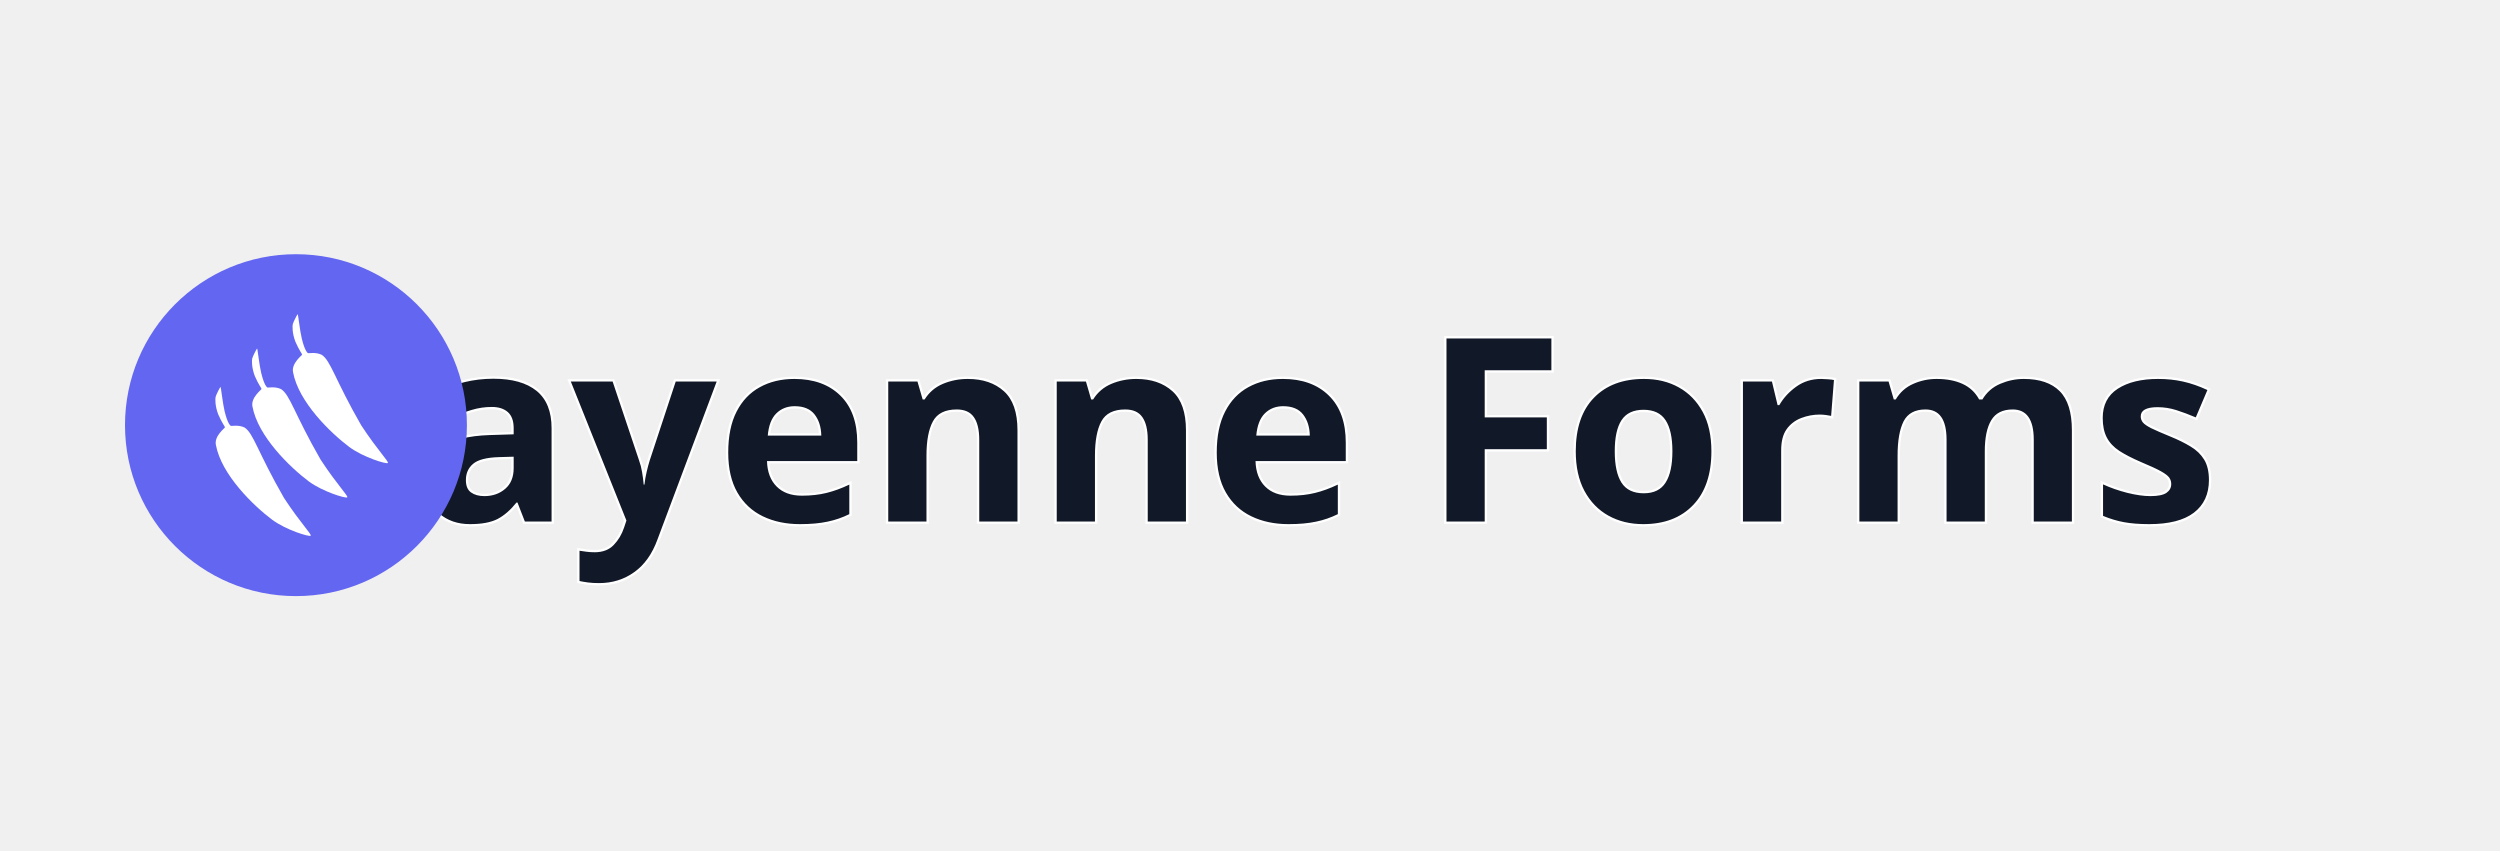
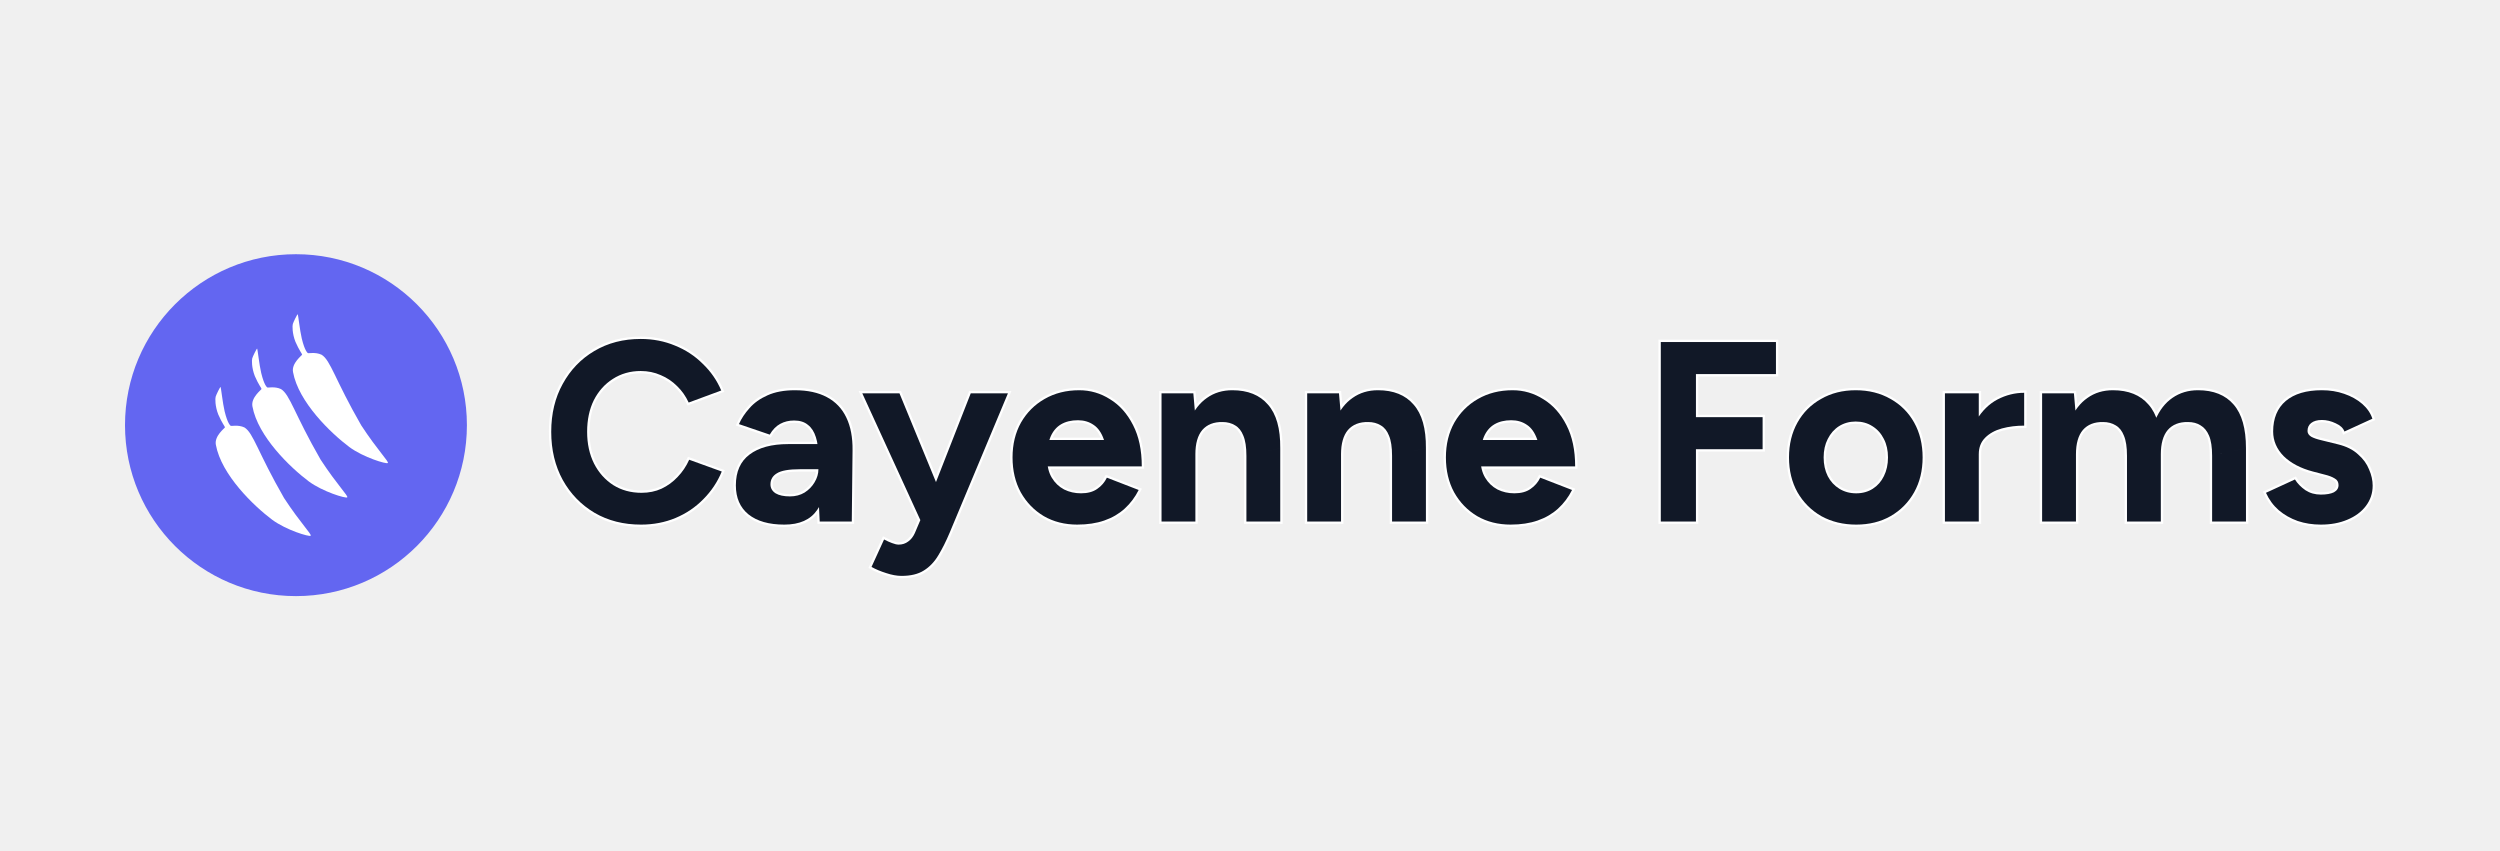
<svg xmlns="http://www.w3.org/2000/svg" xmlns:xlink="http://www.w3.org/1999/xlink" width="800" height="272.1" viewBox="0 0 211.667 71.993" version="1.1" id="svg1381">
  <defs id="defs1378" />
  <g id="layer1">
    <g id="g1252" transform="matrix(0.5884426,0,0,0.5884426,-18.34833,-41.32922)">
-       <text xml:space="preserve" style="font-size:36.896px;letter-spacing:0px;fill:#2ca055;stroke:#ffffff;stroke-width:0.676;paint-order:stroke markers fill" x="241.252" y="145.274" id="text1601">
-         <tspan id="tspan1599" style="font-style:normal;font-variant:normal;font-weight:bold;font-stretch:normal;font-size:36.896px;font-family:Figtree;-inkscape-font-specification:'Figtree Bold';text-align:center;text-anchor:middle;fill:#111827;fill-opacity:1;stroke-width:0.676" x="241.252" y="145.274">Cayenne Forms</tspan>
-       </text>
+       <g aria-label="Cayenne Forms" id="text1601" style="font-size:36.896px;letter-spacing:0px;fill:#2ca055;stroke:#ffffff;stroke-width:0.676;paint-order:stroke markers fill">
+         <path d="m 123.407,145.717 q -3.763,0 -6.678,-1.697 -2.915,-1.734 -4.575,-4.723 -1.66,-3.025 -1.66,-6.936 0,-3.911 1.66,-6.899 1.66,-3.025 4.538,-4.723 2.915,-1.734 6.678,-1.734 2.656,0 4.944,0.959 2.288,0.922 3.985,2.62 1.734,1.66 2.656,3.837 l -4.686,1.734 q -0.627,-1.365 -1.66,-2.361 -1.033,-1.033 -2.361,-1.587 -1.328,-0.59 -2.878,-0.59 -2.251,0 -4.022,1.144 -1.734,1.107 -2.73,3.062 -0.959,1.955 -0.959,4.538 0,2.583 0.996,4.575 0.996,1.955 2.767,3.099 1.771,1.107 4.059,1.107 1.587,0 2.878,-0.59 1.328,-0.627 2.324,-1.697 1.033,-1.07 1.66,-2.472 l 4.686,1.697 q -0.922,2.251 -2.656,3.985 -1.697,1.734 -3.985,2.693 -2.288,0.959 -4.981,0.959 z" style="font-weight:bold;font-family:Figtree;-inkscape-font-specification:'Figtree Bold';text-align:center;text-anchor:middle;fill:#111827" id="path1641" />
+         <path d="m 149.124,145.274 -0.184,-3.726 v -5.608 q 0,-1.66 -0.369,-2.804 -0.369,-1.181 -1.144,-1.771 -0.738,-0.627 -1.992,-0.627 -1.107,0 -1.992,0.48 -0.885,0.48 -1.513,1.55 l -4.427,-1.513 q 0.517,-1.181 1.513,-2.288 0.996,-1.144 2.583,-1.845 1.623,-0.738 3.948,-0.738 2.767,0 4.612,0.996 1.882,0.996 2.804,2.952 0.922,1.919 0.885,4.723 l -0.111,10.22 z m -5.092,0.443 q -3.321,0 -5.165,-1.476 -1.808,-1.476 -1.808,-4.169 0,-2.952 1.955,-4.427 1.992,-1.513 5.571,-1.513 h 4.686 v 3.616 h -2.989 q -2.398,0 -3.321,0.59 -0.922,0.553 -0.922,1.587 0,0.812 0.738,1.291 0.738,0.443 2.066,0.443 1.181,0 2.103,-0.553 0.922,-0.59 1.439,-1.476 0.553,-0.922 0.553,-1.882 h 1.291 q 0,3.763 -1.476,5.866 -1.439,2.103 -4.723,2.103 z" style="font-weight:bold;font-family:Figtree;-inkscape-font-specification:'Figtree Bold';text-align:center;text-anchor:middle;fill:#111827" id="path1643" />
+         <path d="m 160.894,153.096 q -0.996,0 -2.214,-0.406 -1.181,-0.369 -2.103,-0.885 l 1.808,-3.948 q 0.627,0.332 1.144,0.517 0.553,0.221 0.959,0.221 0.775,0 1.365,-0.443 0.59,-0.406 0.959,-1.218 l 2.177,-5.128 5.866,-14.98 h 5.35 l -8.375,20.034 q -0.775,1.845 -1.623,3.247 -0.849,1.439 -2.103,2.214 -1.218,0.775 -3.21,0.775 z m 2.804,-7.822 -8.449,-18.448 h 5.35 l 6.162,14.98 1.587,3.468 z" style="font-weight:bold;font-family:Figtree;-inkscape-font-specification:'Figtree Bold';text-align:center;text-anchor:middle;fill:#111827" id="path1645" />
+         <path d="m 186.204,145.717 q -2.73,0 -4.833,-1.218 -2.103,-1.254 -3.321,-3.431 -1.181,-2.177 -1.181,-5.018 0,-2.841 1.218,-5.018 1.254,-2.177 3.394,-3.394 2.177,-1.254 4.981,-1.254 2.398,0 4.427,1.291 2.066,1.254 3.321,3.726 1.254,2.435 1.254,5.94 h -4.944 q 0.037,-2.435 -0.517,-3.874 -0.517,-1.476 -1.476,-2.103 -0.959,-0.664 -2.251,-0.664 -1.439,0 -2.435,0.59 -0.996,0.59 -1.513,1.808 -0.48,1.181 -0.48,3.099 0,1.66 0.664,2.767 0.664,1.107 1.771,1.697 1.107,0.553 2.435,0.553 1.439,0 2.324,-0.627 0.922,-0.627 1.402,-1.623 l 4.575,1.771 q -0.775,1.55 -2.029,2.693 -1.218,1.107 -2.915,1.697 -1.697,0.59 -3.874,0.59 z m -6.162,-8.375 0.037,-3.8 h 12.987 v 3.8 z" style="font-weight:bold;font-family:Figtree;-inkscape-font-specification:'Figtree Bold';text-align:center;text-anchor:middle;fill:#111827" id="path1647" />
+         <path d="m 198.306,145.274 v -18.448 h 4.575 l 0.295,3.394 v 15.053 z m 12.212,0 v -9.445 l 4.87,-1.107 v 10.552 z m 0,-9.445 q 0,-1.882 -0.443,-2.915 -0.406,-1.033 -1.181,-1.476 -0.775,-0.48 -1.808,-0.48 -1.882,-0.037 -2.915,1.144 -0.996,1.181 -0.996,3.505 h -1.623 q 0,-2.952 0.849,-4.981 0.885,-2.066 2.435,-3.136 1.55,-1.107 3.653,-1.107 3.358,0 5.128,2.066 1.808,2.029 1.771,6.272 z" style="font-weight:bold;font-family:Figtree;-inkscape-font-specification:'Figtree Bold';text-align:center;text-anchor:middle;fill:#111827" id="path1649" />
+         <path d="m 219.263,145.274 v -18.448 h 4.575 l 0.295,3.394 v 15.053 z m 12.212,0 v -9.445 l 4.87,-1.107 v 10.552 z m 0,-9.445 q 0,-1.882 -0.443,-2.915 -0.406,-1.033 -1.181,-1.476 -0.775,-0.48 -1.808,-0.48 -1.882,-0.037 -2.915,1.144 -0.996,1.181 -0.996,3.505 h -1.623 q 0,-2.952 0.849,-4.981 0.885,-2.066 2.435,-3.136 1.55,-1.107 3.653,-1.107 3.358,0 5.128,2.066 1.808,2.029 1.771,6.272 z" style="font-weight:bold;font-family:Figtree;-inkscape-font-specification:'Figtree Bold';text-align:center;text-anchor:middle;fill:#111827" id="path1651" />
+         <path d="m 248.558,145.717 q -2.73,0 -4.833,-1.218 -2.103,-1.254 -3.321,-3.431 -1.181,-2.177 -1.181,-5.018 0,-2.841 1.218,-5.018 1.254,-2.177 3.394,-3.394 2.177,-1.254 4.981,-1.254 2.398,0 4.427,1.291 2.066,1.254 3.321,3.726 1.254,2.435 1.254,5.94 h -4.944 q 0.037,-2.435 -0.517,-3.874 -0.517,-1.476 -1.476,-2.103 -0.959,-0.664 -2.251,-0.664 -1.439,0 -2.435,0.59 -0.996,0.59 -1.513,1.808 -0.48,1.181 -0.48,3.099 0,1.66 0.664,2.767 0.664,1.107 1.771,1.697 1.107,0.553 2.435,0.553 1.439,0 2.324,-0.627 0.922,-0.627 1.402,-1.623 l 4.575,1.771 q -0.775,1.55 -2.029,2.693 -1.218,1.107 -2.915,1.697 -1.697,0.59 -3.874,0.59 z m -6.162,-8.375 0.037,-3.8 h 12.987 v 3.8 z" style="font-weight:bold;font-family:Figtree;-inkscape-font-specification:'Figtree Bold';text-align:center;text-anchor:middle;fill:#111827" id="path1653" />
+         <path d="m 270.142,145.274 v -25.827 h 5.055 v 25.827 z m 4.059,-10.405 v -4.612 h 10.589 v 4.612 z m 0,-10.81 v -4.612 h 12.508 v 4.612 z" style="font-weight:bold;font-family:Figtree;-inkscape-font-specification:'Figtree Bold';text-align:center;text-anchor:middle;fill:#111827" id="path1655" />
+         <path d="m 298.256,145.717 q -2.804,0 -5.018,-1.218 -2.177,-1.254 -3.431,-3.431 -1.218,-2.177 -1.218,-5.018 0,-2.841 1.218,-5.018 1.218,-2.177 3.394,-3.394 2.177,-1.254 4.981,-1.254 2.841,0 5.018,1.254 2.177,1.218 3.394,3.394 1.218,2.177 1.218,5.018 0,2.841 -1.218,5.018 -1.218,2.177 -3.394,3.431 -2.14,1.218 -4.944,1.218 z m 0,-4.501 q 1.365,0 2.398,-0.664 1.033,-0.664 1.587,-1.808 0.59,-1.181 0.59,-2.693 0,-1.513 -0.59,-2.656 -0.59,-1.181 -1.66,-1.845 -1.033,-0.664 -2.398,-0.664 -1.328,0 -2.398,0.664 -1.033,0.664 -1.623,1.845 -0.59,1.144 -0.59,2.656 0,1.513 0.59,2.693 0.59,1.144 1.66,1.808 1.07,0.664 2.435,0.664 z" style="font-weight:bold;font-family:Figtree;-inkscape-font-specification:'Figtree Bold';text-align:center;text-anchor:middle;fill:#111827" id="path1657" />
+         <path d="m 314.454,135.57 q 0,-2.989 1.144,-4.944 1.181,-1.955 2.989,-2.915 1.845,-0.959 3.837,-0.959 v 4.723 q -1.697,0 -3.21,0.406 -1.476,0.406 -2.398,1.328 -0.922,0.922 -0.922,2.361 z m -3.431,9.704 v -18.448 h 4.87 v 18.448 z" style="font-weight:bold;font-family:Figtree;-inkscape-font-specification:'Figtree Bold';text-align:center;text-anchor:middle;fill:#111827" id="path1659" />
+         <path d="m 325.006,145.274 v -18.448 h 4.575 l 0.295,3.394 v 15.053 z m 12.212,0 v -9.445 l 4.87,-1.107 v 10.552 z m 12.249,0 v -9.445 l 4.87,-1.107 v 10.552 z m -12.249,-9.445 q 0,-1.882 -0.443,-2.915 -0.406,-1.033 -1.181,-1.476 -0.775,-0.48 -1.808,-0.48 -1.882,-0.037 -2.915,1.144 -0.996,1.181 -0.996,3.505 h -1.623 q 0,-2.952 0.849,-4.981 0.885,-2.066 2.435,-3.136 1.55,-1.107 3.653,-1.107 3.358,0 5.129,2.066 1.808,2.029 1.771,6.272 z m 12.249,0 q 0,-1.882 -0.443,-2.915 -0.443,-1.033 -1.218,-1.476 -0.738,-0.48 -1.808,-0.48 -1.882,-0.037 -2.915,1.144 -0.996,1.181 -0.996,3.505 h -1.623 q 0,-2.952 0.849,-4.981 0.885,-2.066 2.435,-3.136 1.587,-1.107 3.69,-1.107 3.357,0 5.128,2.066 1.771,2.029 1.771,6.272 z" style="font-weight:bold;font-family:Figtree;-inkscape-font-specification:'Figtree Bold';text-align:center;text-anchor:middle;fill:#111827" id="path1661" />
+         <path d="m 365.111,145.717 q -1.771,0 -3.321,-0.517 -1.55,-0.553 -2.73,-1.55 -1.181,-1.033 -1.845,-2.509 l 4.169,-1.919 q 0.553,0.885 1.513,1.55 0.959,0.627 2.214,0.627 1.218,0 1.882,-0.332 0.664,-0.369 0.664,-1.033 0,-0.664 -0.553,-0.959 -0.517,-0.332 -1.439,-0.553 l -1.697,-0.443 q -2.656,-0.701 -4.206,-2.214 -1.513,-1.55 -1.513,-3.542 0,-2.841 1.808,-4.391 1.845,-1.55 5.202,-1.55 1.734,0 3.21,0.517 1.513,0.517 2.583,1.439 1.07,0.922 1.476,2.14 l -4.022,1.845 q -0.258,-0.738 -1.254,-1.181 -0.996,-0.48 -1.992,-0.48 -0.996,0 -1.55,0.443 -0.517,0.406 -0.517,1.144 0,0.48 0.517,0.812 0.517,0.295 1.476,0.517 l 2.398,0.59 q 1.808,0.443 2.878,1.439 1.107,0.959 1.587,2.177 0.517,1.181 0.517,2.324 0,1.66 -0.996,2.952 -0.959,1.254 -2.656,1.955 -1.66,0.701 -3.8,0.701 z" style="font-weight:bold;font-family:Figtree;-inkscape-font-specification:'Figtree Bold';text-align:center;text-anchor:middle;fill:#111827" id="path1663" />
+       </g>
      <circle style="fill:#6366f1;fill-opacity:1;stroke:none;stroke-width:3.156;stroke-dasharray:none" id="path2707-1-3" cx="73.764" cy="131.408" r="24.597" />
      <path style="fill:#ffffff;stroke-width:0.363" d="m 63.548,131.721 c -0.017,0.116 -1.554,1.233 -1.308,2.512 0.787,4.327 5.457,8.798 8.1,10.781 2.018,1.493 5.349,2.489 5.534,2.304 0.212,-0.185 -1.409,-1.741 -3.825,-5.429 -3.789,-6.59 -4.398,-9.346 -5.698,-10.152 -0.918,-0.431 -1.9,-0.154 -1.986,-0.242 -0.041,-0.052 -0.422,-0.263 -0.866,-2.086 -0.275,-1.128 -0.522,-3.498 -0.586,-3.496 -0.069,-0.012 -0.637,1.146 -0.703,1.404 -0.076,0.214 -0.098,1.356 0.374,2.55 0.549,1.271 0.976,1.743 0.964,1.855 z" id="path991-6" />
      <use x="0" y="0" xlink:href="#path991-6" id="use1328-7" transform="translate(5.262777,-5.519481)" />
      <use x="0" y="0" xlink:href="#path991-6" id="use1330-5" transform="translate(11.10316,-10.46135)" />
    </g>
  </g>
</svg>
